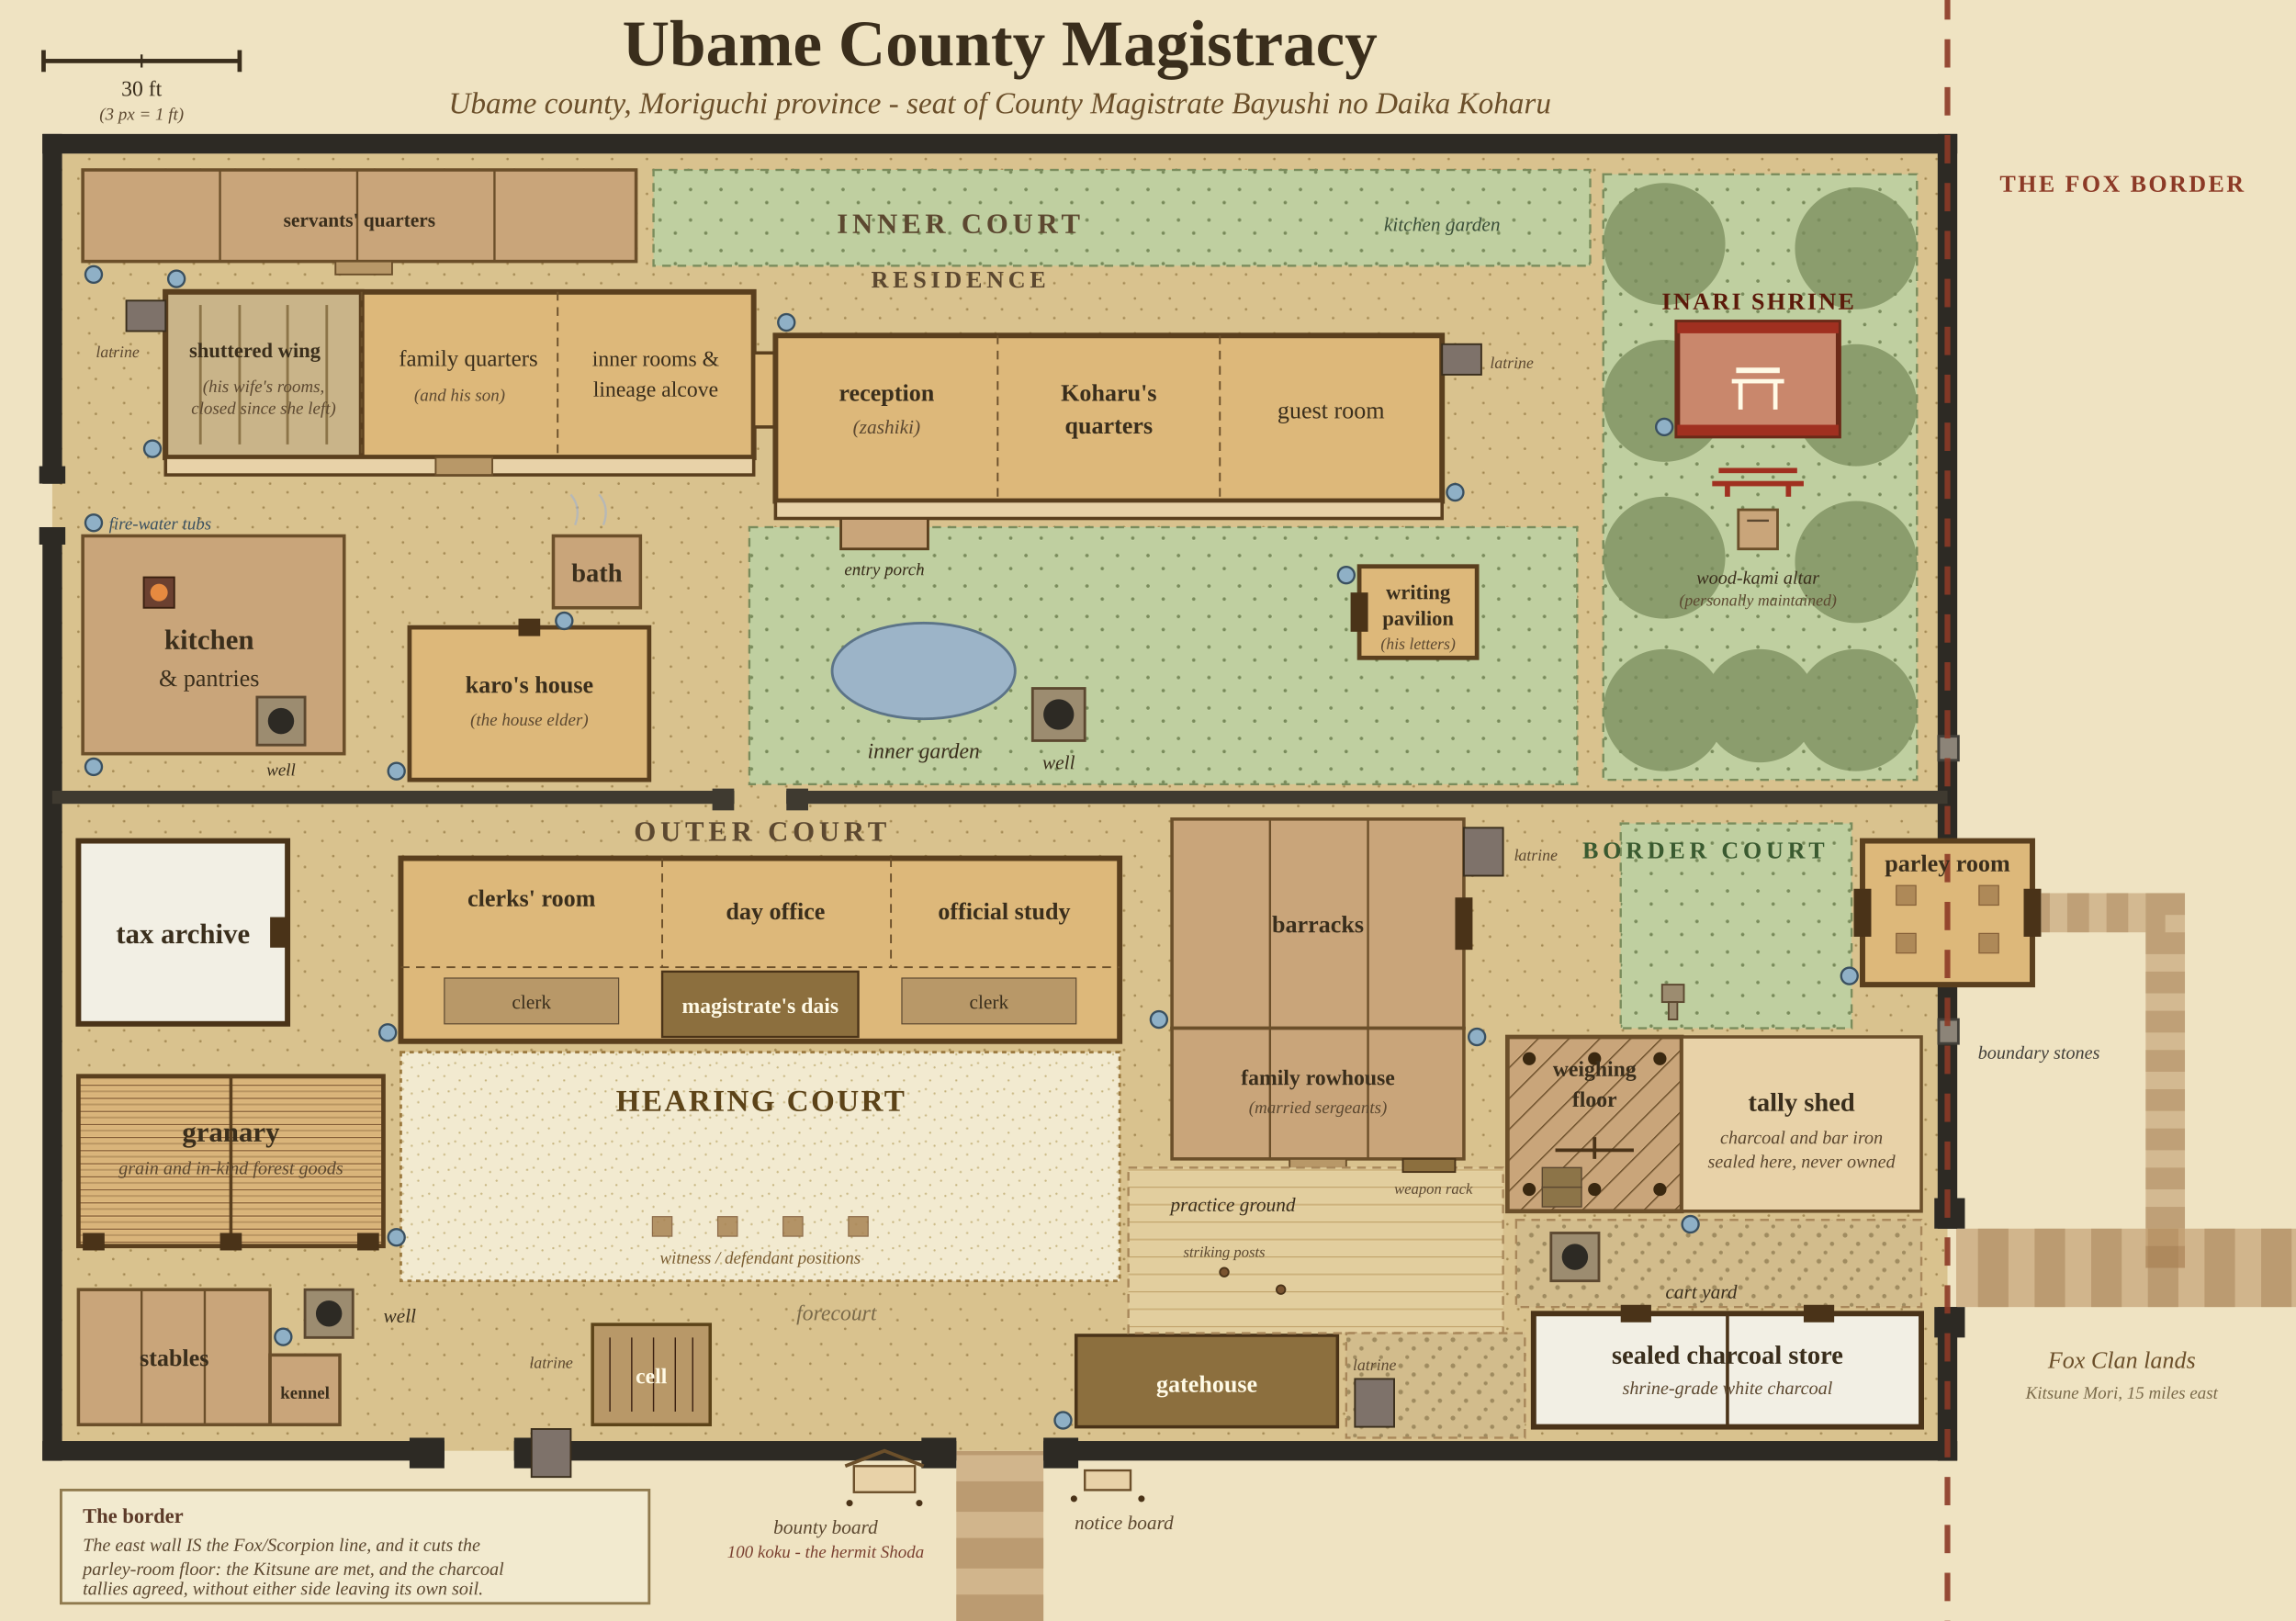
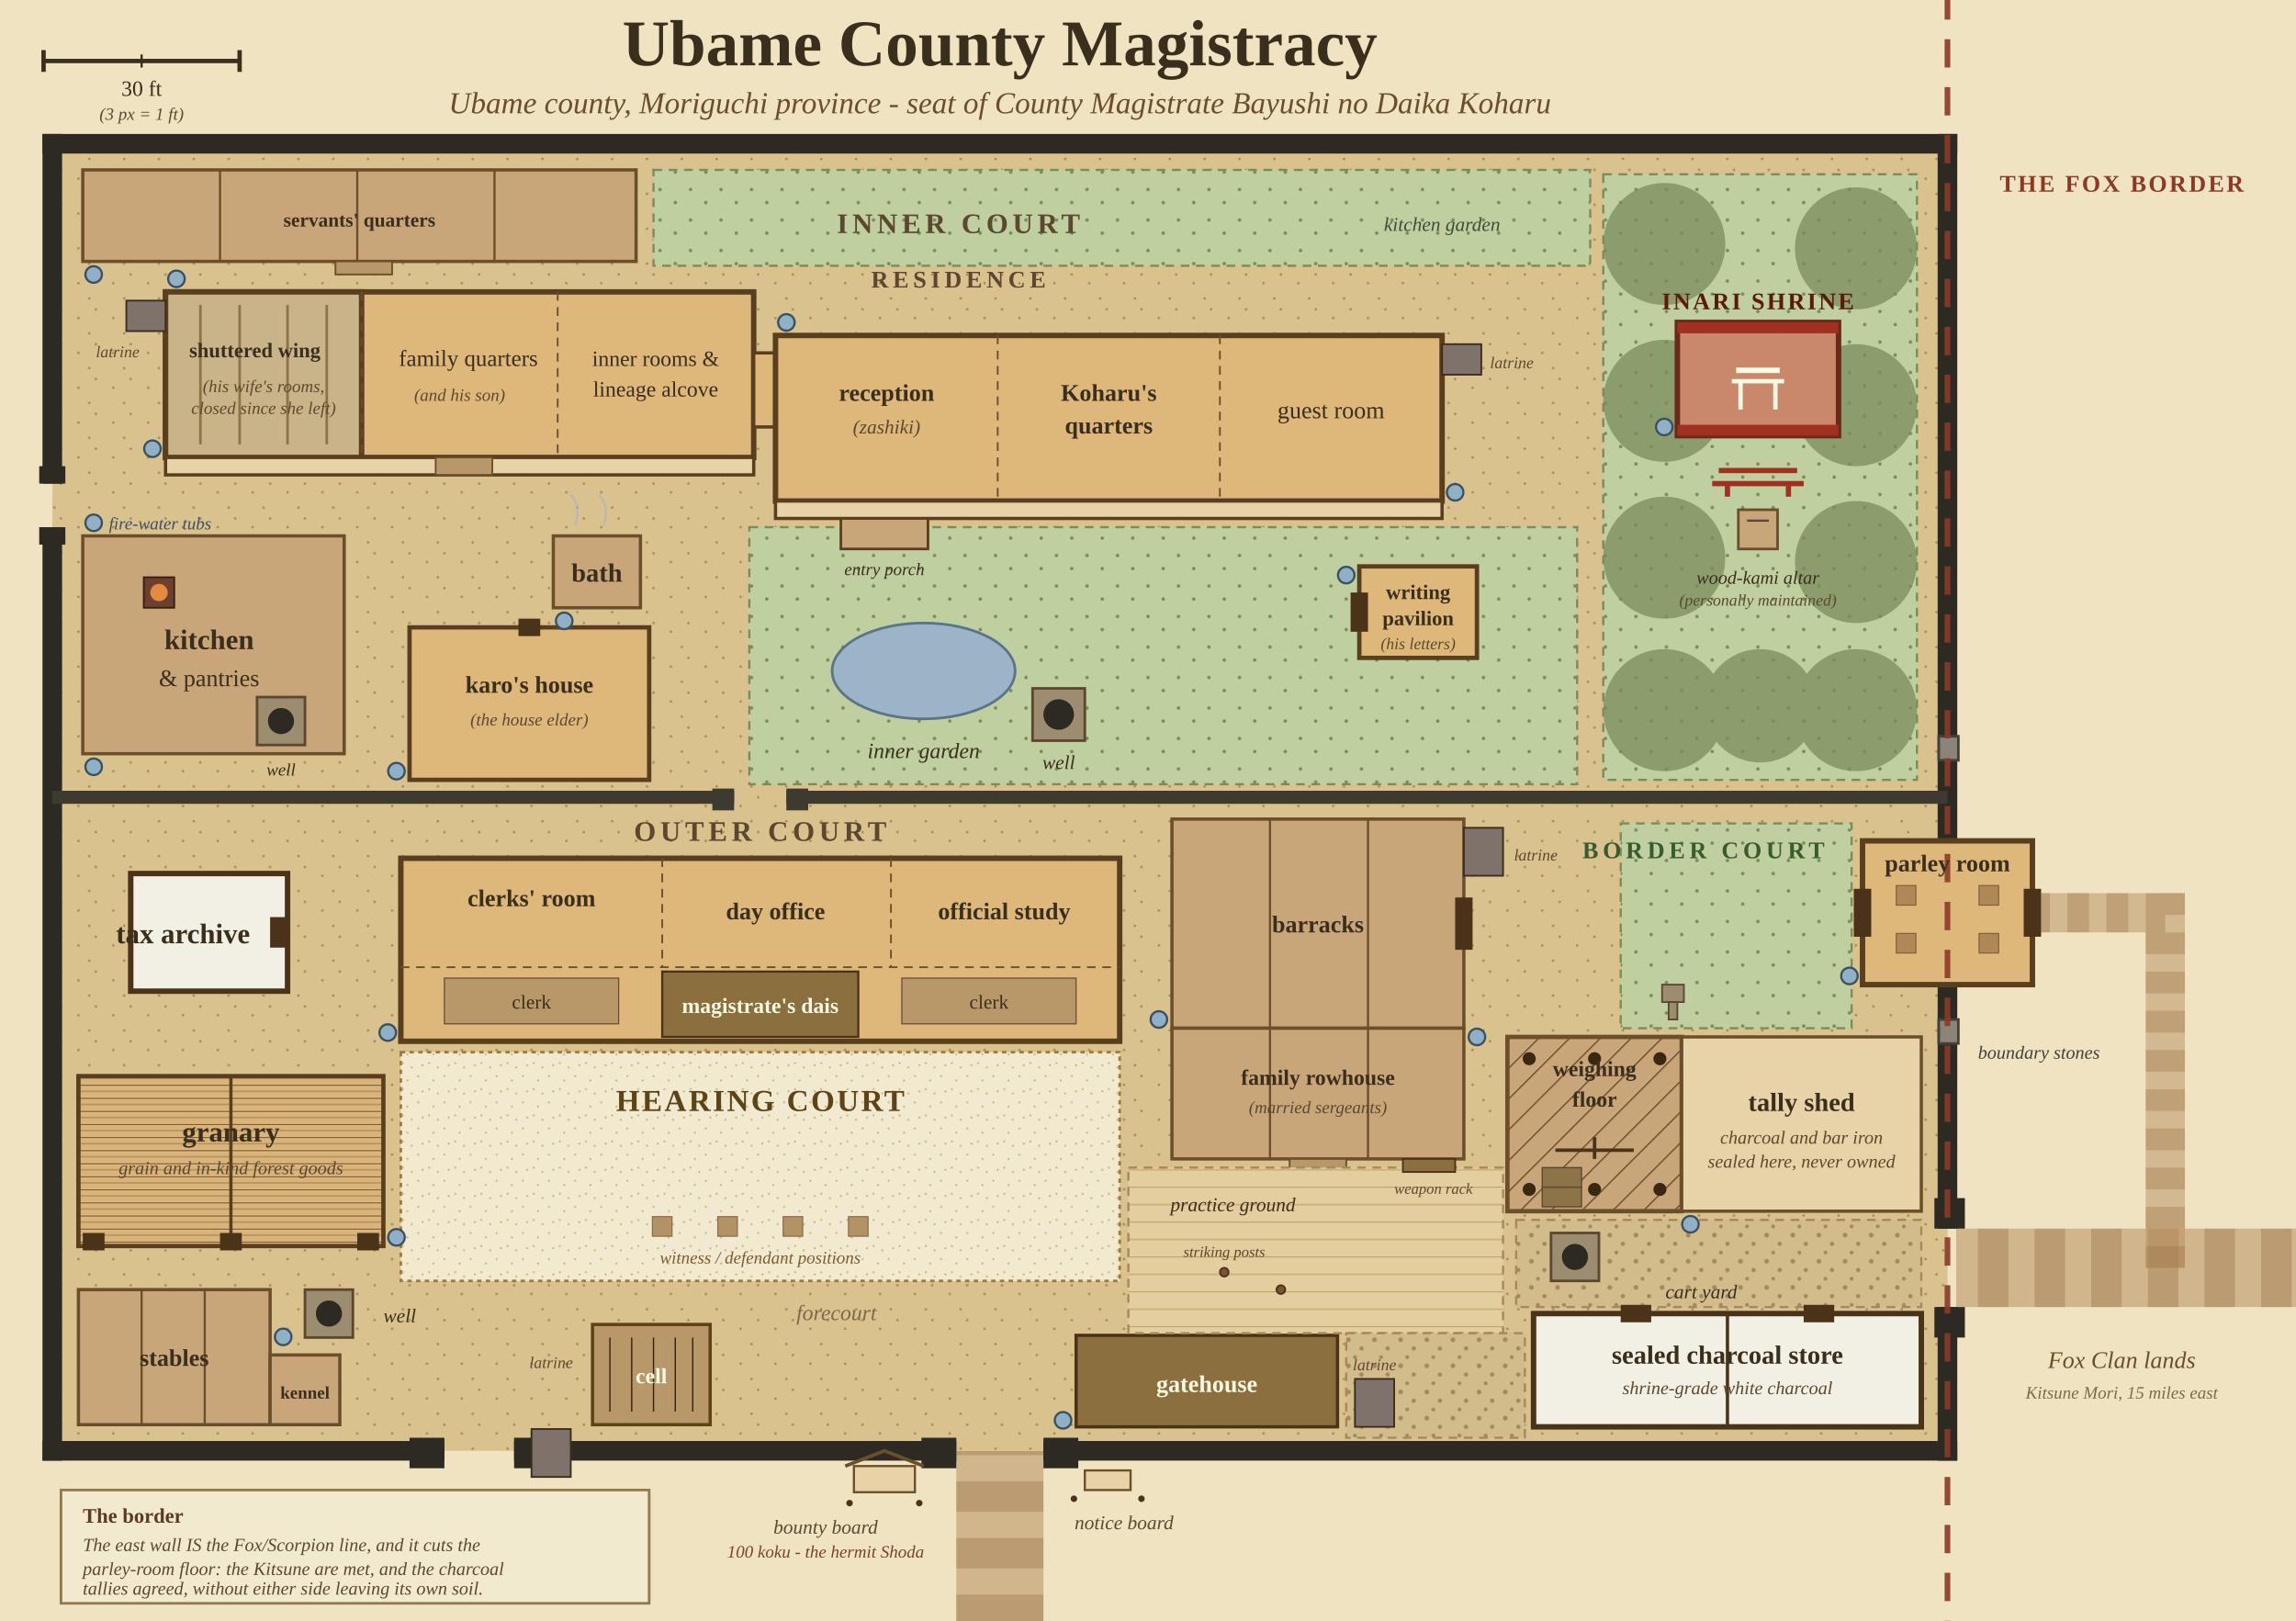
<svg xmlns="http://www.w3.org/2000/svg" viewBox="176 84 1054 744" font-family="Georgia, 'Times New Roman', serif">
  <defs>
    <pattern id="colonnade-hatch" patternUnits="userSpaceOnUse" width="10" height="10" patternTransform="rotate(45)">
      <rect width="10" height="10" fill="#C9A57A" />
      <line x1="0" y1="0" x2="0" y2="10" stroke="#6B4F2A" stroke-width="1.2" />
    </pattern>
    <pattern id="garden-stipple" patternUnits="userSpaceOnUse" width="14" height="14">
      <rect width="14" height="14" fill="#BFCFA0" />
      <circle cx="3" cy="3" r="0.8" fill="#7A8C5C" />
      <circle cx="10" cy="9" r="0.8" fill="#7A8C5C" />
    </pattern>
    <pattern id="court-earth" patternUnits="userSpaceOnUse" width="16" height="16">
      <rect width="16" height="16" fill="#D9C28E" />
      <circle cx="4" cy="6" r="0.6" fill="#A88E58" />
      <circle cx="12" cy="2" r="0.6" fill="#A88E58" />
      <circle cx="9" cy="13" r="0.6" fill="#A88E58" />
    </pattern>
    <pattern id="keiko-earth" patternUnits="userSpaceOnUse" width="16" height="16">
      <rect width="16" height="16" fill="#E2CE9E" />
      <line x1="0" y1="5" x2="16" y2="5" stroke="#C2A46C" stroke-width="0.5" />
      <line x1="0" y1="13" x2="16" y2="13" stroke="#C2A46C" stroke-width="0.5" />
    </pattern>
    <pattern id="oshirasu-sand" patternUnits="userSpaceOnUse" width="12" height="12">
      <rect width="12" height="12" fill="#F2EAD0" />
      <circle cx="3" cy="4" r="0.5" fill="#C9B884" />
      <circle cx="8" cy="2" r="0.5" fill="#C9B884" />
      <circle cx="10" cy="9" r="0.5" fill="#C9B884" />
      <circle cx="5" cy="10" r="0.5" fill="#C9B884" />
      <circle cx="1" cy="8" r="0.5" fill="#C9B884" />
    </pattern>
    <pattern id="granary-slats" patternUnits="userSpaceOnUse" width="14" height="6">
      <rect width="14" height="6" fill="#D9B47A" />
      <line x1="0" y1="0" x2="14" y2="0" stroke="#7A5430" stroke-width="0.8" />
      <line x1="0" y1="3" x2="14" y2="3" stroke="#A88454" stroke-width="0.5" />
    </pattern>
    <pattern id="cart-gravel" patternUnits="userSpaceOnUse" width="12" height="12">
      <rect width="12" height="12" fill="#D2BC8C" />
      <circle cx="3" cy="3" r="1.1" fill="#A08C60" />
      <circle cx="9" cy="7" r="1.0" fill="#A08C60" />
      <circle cx="6" cy="11" r="0.9" fill="#A08C60" />
    </pattern>
  </defs>
  <rect x="0" y="0" width="1300" height="900" fill="#EFE3C2" data-kind="-" />
  <g data-kind="road">
    <path d="M 635 830 L 635 750" stroke="#B89060" stroke-width="40" stroke-linecap="butt" opacity="0.55" />
    <path d="M 635 830 L 635 750" stroke="#9C7448" stroke-width="40" stroke-dasharray="14 12" fill="none" opacity="0.4" />
  </g>
  <g data-kind="road">
    <path d="M 1280 666 L 1074 666" stroke="#B89060" stroke-width="36" stroke-linecap="butt" opacity="0.55" />
    <path d="M 1280 666 L 1074 666" stroke="#9C7448" stroke-width="36" stroke-dasharray="14 12" fill="none" opacity="0.4" />
    <path d="M 1170 666 L 1170 503 L 1113 503" stroke="#B89060" stroke-width="18" fill="none" stroke-linecap="butt" opacity="0.5" />
    <path d="M 1170 666 L 1170 503 L 1113 503" stroke="#9C7448" stroke-width="18" stroke-dasharray="10 8" fill="none" opacity="0.35" />
  </g>
  <text x="635" y="114" text-anchor="middle" font-size="30" font-weight="bold" fill="#3A2E1C" data-kind="-">Ubame County Magistracy</text>
  <text x="635" y="136" text-anchor="middle" font-size="14" font-style="italic" fill="#6B4F2A" data-kind="-">Ubame county, Moriguchi province - seat of County Magistrate Bayushi no Daika Koharu</text>
  <g data-kind="-">
    <g stroke="#3A2E1C">
      <line x1="196" y1="112" x2="286" y2="112" stroke-width="2" />
      <line x1="196" y1="107" x2="196" y2="117" stroke-width="2" />
      <line x1="286" y1="107" x2="286" y2="117" stroke-width="2" />
      <line x1="241" y1="109" x2="241" y2="115" stroke-width="1" />
    </g>
    <text x="241" y="128" text-anchor="middle" font-size="10" fill="#3A2E1C">30 ft</text>
    <text x="241" y="139" text-anchor="middle" font-size="8" font-style="italic" fill="#5C4830">(3 px = 1 ft)</text>
  </g>
  <rect x="200" y="150" width="870" height="301" fill="url(#court-earth)" id="precinct" data-kind="inner court" />
  <rect x="200" y="450" width="870" height="300" fill="url(#court-earth)" id="precinct" data-kind="outer court" />
  <g stroke="#2D2A24" stroke-width="9" fill="none" stroke-linecap="square" data-kind="compound wall">
    <line x1="200" y1="150" x2="1070" y2="150" />
    <line x1="200" y1="150" x2="200" y2="301.5" />
    <line x1="200" y1="330.5" x2="200" y2="750" />
    <line x1="1070" y1="150" x2="1070" y2="465.5" />
    <line x1="1070" y1="540.5" x2="1070" y2="643.5" />
    <line x1="1070" y1="688.5" x2="1070" y2="750" />
    <line x1="200" y1="750" x2="375.5" y2="750" />
    <line x1="416.5" y1="750" x2="610.5" y2="750" />
    <line x1="659.5" y1="750" x2="1070" y2="750" />
  </g>
  <g fill="#2D2A24" data-kind="side gate">
    <rect x="599" y="744" width="16" height="14" data-kind="main gate" />
    <rect x="655" y="744" width="16" height="14" data-kind="main gate" />
    <rect x="364" y="744" width="16" height="14" />
    <rect x="412" y="744" width="16" height="14" />
    <rect x="194" y="298" width="12" height="8" />
    <rect x="194" y="326" width="12" height="8" />
    <rect x="1064" y="634" width="14" height="14" />
    <rect x="1064" y="684" width="14" height="14" />
  </g>
  <g stroke="#3F3A30" stroke-width="6" fill="none" data-kind="court divider">
    <line x1="200" y1="450" x2="513" y2="450" />
    <line x1="537" y1="450" x2="1070" y2="450" />
  </g>
  <g fill="#3F3A30" data-kind="court divider">
    <rect x="503" y="446" width="10" height="10" />
    <rect x="537" y="446" width="10" height="10" />
  </g>
  <g data-kind="tax archive">
-     <rect x="212" y="470" width="96" height="84" fill="#F2EFE4" stroke="#4A3318" stroke-width="2.5" />
+     <rect x="236" y="485" width="72" height="54" fill="#F2EFE4" stroke="#4A3318" stroke-width="2.5" />
    <rect x="300" y="505" width="8" height="14" fill="#4A3318" />
    <text x="260" y="517" text-anchor="middle" font-size="13" font-weight="bold" fill="#3A2E1C">tax archive</text>
  </g>
  <g data-kind="granary">
    <rect x="212" y="578" width="140" height="78" fill="url(#granary-slats)" stroke="#5A3F1E" stroke-width="2" />
    <line x1="282" y1="578" x2="282" y2="656" stroke="#5A3F1E" stroke-width="1.5" />
    <rect x="214" y="650" width="10" height="8" fill="#4A3318" />
    <rect x="277" y="650" width="10" height="8" fill="#4A3318" />
    <rect x="340" y="650" width="10" height="8" fill="#4A3318" />
    <text x="282" y="608" text-anchor="middle" font-size="13" font-weight="bold" fill="#3A2E1C">granary</text>
    <text x="282" y="623" text-anchor="middle" font-size="8.5" font-style="italic" fill="#5C4830">grain and in-kind forest goods</text>
  </g>
  <g data-kind="stables">
    <rect x="212" y="676" width="88" height="62" fill="#C9A57A" stroke="#6B4F2A" stroke-width="1.5" />
    <line x1="241" y1="676" x2="241" y2="738" stroke="#6B4F2A" stroke-width="1" />
    <line x1="270" y1="676" x2="270" y2="738" stroke="#6B4F2A" stroke-width="1" />
    <text x="256" y="711" text-anchor="middle" font-size="11" font-weight="bold" fill="#3A2E1C">stables</text>
  </g>
  <g data-kind="kennel">
    <rect x="300" y="706" width="32" height="32" fill="#C9A57A" stroke="#6B4F2A" stroke-width="1.5" />
    <text x="316" y="726" text-anchor="middle" font-size="8" font-weight="bold" fill="#3A2E1C">kennel</text>
  </g>
  <g data-kind="latrine">
    <rect x="420" y="740" width="18" height="22" fill="#7E726A" stroke="#3A2E1C" stroke-width="0.8" />
    <text x="429" y="712" text-anchor="middle" font-size="7.5" font-style="italic" fill="#5C4830">latrine</text>
  </g>
  <g data-kind="well">
    <rect x="316" y="676" width="22" height="22" fill="#9C8C70" stroke="#5C4830" stroke-width="1.2" />
    <circle cx="327" cy="687" r="6" fill="#2D2A24" />
    <text x="352" y="691" text-anchor="start" font-size="9" font-style="italic" fill="#3A2E1C">well</text>
  </g>
  <g data-kind="office hall">
    <rect x="360" y="478" width="330" height="84" fill="#DDB87A" stroke="#5A3F1E" stroke-width="2.5" />
    <line x1="360" y1="528" x2="690" y2="528" stroke="#6B4F2A" stroke-width="0.8" stroke-dasharray="4 3" />
    <line x1="480" y1="478" x2="480" y2="528" stroke="#6B4F2A" stroke-width="0.8" stroke-dasharray="4 3" />
    <line x1="585" y1="478" x2="585" y2="528" stroke="#6B4F2A" stroke-width="0.8" stroke-dasharray="4 3" />
    <text x="420" y="500" text-anchor="middle" font-size="11" font-weight="bold" fill="#3A2E1C" data-kind="clerks' room">clerks' room</text>
    <text x="532" y="506" text-anchor="middle" font-size="11" font-weight="bold" fill="#3A2E1C">day office</text>
    <text x="637" y="506" text-anchor="middle" font-size="11" font-weight="bold" fill="#3A2E1C">official study</text>
    <rect x="480" y="530" width="90" height="30" fill="#8C6F3E" stroke="#4A3318" stroke-width="1" data-kind="magistrate's dais" />
    <text x="525" y="549" text-anchor="middle" font-size="10" fill="#FFFAE6" font-weight="bold" data-kind="magistrate's dais">magistrate's dais</text>
    <rect x="380" y="533" width="80" height="21" fill="#B89868" stroke="#5C4830" stroke-width="0.5" />
    <text x="420" y="547" text-anchor="middle" font-size="9" fill="#3A2E1C">clerk</text>
    <rect x="590" y="533" width="80" height="21" fill="#B89868" stroke="#5C4830" stroke-width="0.5" />
    <text x="630" y="547" text-anchor="middle" font-size="9" fill="#3A2E1C">clerk</text>
  </g>
  <g data-kind="hearing court">
    <rect x="360" y="567" width="330" height="105" fill="url(#oshirasu-sand)" stroke="#9C7A40" stroke-width="1.2" stroke-dasharray="2 2" />
    <text x="525" y="594" text-anchor="middle" font-size="14" font-weight="bold" fill="#5C4318" letter-spacing="1">HEARING COURT</text>
    <g fill="#A88454" stroke="#7A5430" stroke-width="0.5" opacity="0.85">
      <rect x="475.5" y="642.5" width="9" height="9" />
      <rect x="505.5" y="642.5" width="9" height="9" />
      <rect x="535.5" y="642.5" width="9" height="9" />
      <rect x="565.5" y="642.5" width="9" height="9" />
    </g>
    <text x="525" y="664" text-anchor="middle" font-size="8" font-style="italic" fill="#7A5C30">witness / defendant positions</text>
  </g>
  <g data-kind="cell">
    <rect x="448" y="692" width="54" height="46" fill="#B89868" stroke="#5C4318" stroke-width="1.5" />
    <line x1="456" y1="698" x2="456" y2="732" stroke="#3A2010" stroke-width="0.6" />
    <line x1="466" y1="698" x2="466" y2="732" stroke="#3A2010" stroke-width="0.6" />
    <line x1="494" y1="698" x2="494" y2="732" stroke="#3A2010" stroke-width="0.6" />
    <line x1="486" y1="698" x2="486" y2="732" stroke="#3A2010" stroke-width="0.6" />
    <line x1="476" y1="698" x2="476" y2="732" stroke="#3A2010" stroke-width="0.6" />
    <text x="475" y="719" text-anchor="middle" font-size="10" font-weight="bold" fill="#FFFAE6">cell</text>
  </g>
  <g data-kind="gatehouse">
    <rect x="670" y="697" width="120" height="42" fill="#8C6F3E" stroke="#4A3318" stroke-width="1.5" />
    <text x="730" y="723" text-anchor="middle" font-size="11" font-weight="bold" fill="#FFFAE6">gatehouse</text>
  </g>
  <g data-kind="barracks">
    <rect x="714" y="460" width="134" height="96" fill="#C9A57A" stroke="#6B4F2A" stroke-width="1.5" />
    <line x1="759" y1="460" x2="759" y2="556" stroke="#6B4F2A" stroke-width="1" />
    <line x1="804" y1="460" x2="804" y2="556" stroke="#6B4F2A" stroke-width="1" />
    <rect x="844" y="496" width="8" height="24" fill="#4A3318" />
    <text x="781" y="512" text-anchor="middle" font-size="11" font-weight="bold" fill="#3A2E1C">barracks</text>
  </g>
  <g data-kind="retainers' quarters">
    <rect x="714" y="556" width="134" height="60" fill="#C9A57A" stroke="#6B4F2A" stroke-width="1.5" />
    <line x1="759" y1="556" x2="759" y2="616" stroke="#6B4F2A" stroke-width="1" />
    <line x1="804" y1="556" x2="804" y2="616" stroke="#6B4F2A" stroke-width="1" />
    <rect x="768" y="616" width="26" height="6" fill="#B89868" stroke="#6B4F2A" stroke-width="0.8" />
    <text x="781" y="582" text-anchor="middle" font-size="10" font-weight="bold" fill="#3A2E1C">family rowhouse</text>
    <text x="781" y="595" text-anchor="middle" font-size="8" font-style="italic" fill="#5C4830">(married sergeants)</text>
  </g>
  <g data-kind="latrine">
    <rect x="848" y="464" width="18" height="22" fill="#7E726A" stroke="#3A2E1C" stroke-width="0.8" />
    <text x="871" y="479" text-anchor="start" font-size="7.5" font-style="italic" fill="#5C4830">latrine</text>
  </g>
  <g data-kind="practice ground">
    <rect x="694" y="620" width="172" height="76" fill="url(#keiko-earth)" stroke="#A8875A" stroke-width="1" stroke-dasharray="4 3" />
    <text x="742" y="640" text-anchor="middle" font-size="9" font-style="italic" fill="#3A2E1C">practice ground</text>
    <circle cx="738" cy="668" r="2" fill="#7A5430" stroke="#4A3318" stroke-width="0.8" />
    <circle cx="764" cy="676" r="2" fill="#7A5430" stroke="#4A3318" stroke-width="0.8" />
    <text x="738" y="661" text-anchor="middle" font-size="7" font-style="italic" fill="#5C4830">striking posts</text>
    <rect x="820" y="616" width="24" height="6" fill="#8C6F3E" stroke="#4A3318" stroke-width="0.8" />
    <text x="852" y="632" text-anchor="end" font-size="7" font-style="italic" fill="#5C4830">weapon rack</text>
  </g>
  <g data-kind="border court">
    <rect x="920" y="462" width="106" height="94" fill="url(#garden-stipple)" stroke="#7A8C5C" stroke-width="1" stroke-dasharray="4 3" />
    <g transform="translate(944, 540)">
      <rect x="-5" y="-4" width="10" height="8" fill="#9C8C70" stroke="#5C4830" stroke-width="0.8" />
      <rect x="-2" y="4" width="4" height="8" fill="#9C8C70" stroke="#5C4830" stroke-width="0.8" />
    </g>
  </g>
  <g data-kind="weighing floor">
    <rect x="868" y="560" width="80" height="80" fill="url(#colonnade-hatch)" stroke="#6B4F2A" stroke-width="2" />
    <circle cx="878" cy="570" r="3" fill="#3A2810" />
    <circle cx="938" cy="570" r="3" fill="#3A2810" />
    <circle cx="878" cy="630" r="3" fill="#3A2810" />
    <circle cx="938" cy="630" r="3" fill="#3A2810" />
    <circle cx="908" cy="570" r="3" fill="#3A2810" />
    <circle cx="908" cy="630" r="3" fill="#3A2810" />
    <line x1="890" y1="612" x2="926" y2="612" stroke="#4A3318" stroke-width="1.6" />
    <line x1="908" y1="606" x2="908" y2="616" stroke="#4A3318" stroke-width="1.6" />
    <rect x="884" y="620" width="18" height="9" fill="#8C7448" stroke="#5C4830" stroke-width="0.6" />
    <rect x="884" y="629" width="18" height="9" fill="#8C7448" stroke="#5C4830" stroke-width="0.6" />
    <text x="908" y="578" text-anchor="middle" font-size="10" font-weight="bold" fill="#3A2E1C">weighing</text>
    <text x="908" y="592" text-anchor="middle" font-size="10" font-weight="bold" fill="#3A2E1C">floor</text>
  </g>
  <g data-kind="tally office">
    <rect x="948" y="560" width="110" height="80" fill="#E8D2A8" stroke="#6B4F2A" stroke-width="1.5" />
    <text x="1003" y="594" text-anchor="middle" font-size="12" font-weight="bold" fill="#3A2E1C">tally shed</text>
    <text x="1003" y="609" text-anchor="middle" font-size="8.5" font-style="italic" fill="#5C4830">charcoal and bar iron</text>
    <text x="1003" y="620" text-anchor="middle" font-size="8.5" font-style="italic" fill="#5C4830">sealed here, never owned</text>
  </g>
  <g data-kind="cart yard">
    <rect x="872" y="644" width="186" height="40" fill="url(#cart-gravel)" stroke="#A8875A" stroke-width="1" stroke-dasharray="4 3" />
    <rect x="794" y="696" width="82" height="48" fill="url(#cart-gravel)" stroke="#A8875A" stroke-width="1" stroke-dasharray="4 3" />
    <text x="957" y="680" text-anchor="middle" font-size="9" font-style="italic" fill="#3A2E1C">cart yard</text>
  </g>
  <g data-kind="latrine">
    <rect x="798" y="717" width="18" height="22" fill="#7E726A" stroke="#3A2E1C" stroke-width="0.8" />
    <text x="807" y="713" text-anchor="middle" font-size="7.5" font-style="italic" fill="#5C4830">latrine</text>
  </g>
  <g data-kind="well">
    <rect x="888" y="650" width="22" height="22" fill="#9C8C70" stroke="#5C4830" stroke-width="1.2" />
    <circle cx="899" cy="661" r="6" fill="#2D2A24" />
  </g>
  <g data-kind="charcoal store">
    <rect x="880" y="687" width="178" height="52" fill="#F2EFE4" stroke="#4A3318" stroke-width="2.5" />
    <line x1="969" y1="687" x2="969" y2="739" stroke="#4A3318" stroke-width="1.5" />
    <rect x="920" y="683" width="14" height="8" fill="#4A3318" />
    <rect x="1004" y="683" width="14" height="8" fill="#4A3318" />
    <text x="969" y="710" text-anchor="middle" font-size="12" font-weight="bold" fill="#3A2E1C">sealed charcoal store</text>
    <text x="969" y="724" text-anchor="middle" font-size="8.5" font-style="italic" fill="#5C4830">shrine-grade white charcoal</text>
  </g>
  <g data-kind="servants' quarters">
    <rect x="214" y="162" width="254" height="42" fill="#C9A57A" stroke="#6B4F2A" stroke-width="1.5" />
    <line x1="277" y1="162" x2="277" y2="204" stroke="#6B4F2A" stroke-width="1" />
    <line x1="340" y1="162" x2="340" y2="204" stroke="#6B4F2A" stroke-width="1" />
    <line x1="403" y1="162" x2="403" y2="204" stroke="#6B4F2A" stroke-width="1" />
    <rect x="330" y="204" width="26" height="6" fill="#B89868" stroke="#6B4F2A" stroke-width="0.8" />
    <text x="341" y="188" text-anchor="middle" font-size="9" font-weight="bold" fill="#3A2E1C">servants' quarters</text>
  </g>
  <g data-kind="vegetable garden">
    <rect x="476" y="162" width="430" height="44" fill="url(#garden-stipple)" stroke="#7A8C5C" stroke-width="1" stroke-dasharray="4 3" />
    <text x="838" y="190" text-anchor="middle" font-size="9" font-style="italic" fill="#3A4E38">kitchen garden</text>
  </g>
  <rect x="912" y="164" width="144" height="278" fill="url(#garden-stipple)" stroke="#7A8C5C" stroke-width="1" stroke-dasharray="4 3" data-kind="shrine grove" />
  <g fill="#7A8C5C" opacity="0.75" data-kind="shrine grove">
    <circle cx="940" cy="196" r="28" />
    <circle cx="1028" cy="198" r="28" />
    <circle cx="940" cy="268" r="28" />
    <circle cx="1028" cy="270" r="28" />
    <circle cx="940" cy="340" r="28" />
    <circle cx="1028" cy="342" r="28" />
    <circle cx="940" cy="410" r="28" />
    <circle cx="1028" cy="410" r="28" />
    <circle cx="984" cy="408" r="26" />
  </g>
  <g data-kind="compound shrine">
    <rect x="946" y="232" width="74" height="52" fill="#C9876C" stroke="#6B2A18" stroke-width="2.5" />
    <rect x="946" y="232" width="74" height="5" fill="#A03020" />
    <rect x="946" y="279" width="74" height="5" fill="#A03020" />
    <g transform="translate(983, 254)">
      <line x1="-10" y1="0" x2="10" y2="0" stroke="#FFFAE6" stroke-width="2.5" />
      <line x1="-12" y1="5" x2="12" y2="5" stroke="#FFFAE6" stroke-width="2" />
      <line x1="-8" y1="5" x2="-8" y2="18" stroke="#FFFAE6" stroke-width="2" />
      <line x1="8" y1="5" x2="8" y2="18" stroke="#FFFAE6" stroke-width="2" />
    </g>
  </g>
  <text x="983" y="226" text-anchor="middle" font-size="11" font-weight="bold" fill="#5C1A0A" letter-spacing="1" data-kind="compound shrine">INARI SHRINE</text>
  <g stroke="#A03020" stroke-width="2.4" fill="none" data-kind="compound shrine">
    <line x1="965" y1="300" x2="1001" y2="300" />
    <line x1="962" y1="306" x2="1004" y2="306" />
    <line x1="969" y1="306" x2="969" y2="312" />
    <line x1="997" y1="306" x2="997" y2="312" />
  </g>
  <g data-kind="wood-kami altar">
    <rect x="974" y="318" width="18" height="18" fill="#C9A57A" stroke="#6B4F2A" stroke-width="1.2" />
    <line x1="978" y1="323" x2="988" y2="323" stroke="#5C4830" stroke-width="1" />
    <text x="983" y="352" text-anchor="middle" font-size="8.5" font-style="italic" fill="#3A2E1C">wood-kami altar</text>
    <text x="983" y="362" text-anchor="middle" font-size="7.5" font-style="italic" fill="#5C4830">(personally maintained)</text>
  </g>
  <g data-kind="residence">
    <rect x="252" y="218" width="270" height="76" fill="#DDB87A" stroke="#5A3F1E" stroke-width="2.5" />
    <rect x="252" y="218" width="90" height="76" fill="#C9B489" stroke="#5A3F1E" stroke-width="2.5" />
    <rect x="252" y="294" width="270" height="8" fill="#E8D2A8" stroke="#5A3F1E" stroke-width="1.5" />
    <line x1="342" y1="218" x2="342" y2="294" stroke="#6B4F2A" stroke-width="0.8" stroke-dasharray="4 3" />
    <line x1="432" y1="218" x2="432" y2="294" stroke="#6B4F2A" stroke-width="0.8" stroke-dasharray="4 3" />
    <g stroke="#8C7448" stroke-width="1.2">
      <line x1="268" y1="224" x2="268" y2="288" />
      <line x1="286" y1="224" x2="286" y2="288" />
      <line x1="308" y1="224" x2="308" y2="288" />
      <line x1="326" y1="224" x2="326" y2="288" />
    </g>
    <rect x="376" y="294" width="26" height="8" fill="#B89868" stroke="#6B4F2A" stroke-width="0.8" />
    <text x="293" y="248" text-anchor="middle" font-size="9.5" font-weight="bold" fill="#3A2E1C">shuttered wing</text>
    <text x="297" y="264" text-anchor="middle" font-size="8" font-style="italic" fill="#5C4830">(his wife's rooms,</text>
    <text x="297" y="274" text-anchor="middle" font-size="8" font-style="italic" fill="#5C4830">closed since she left)</text>
    <text x="391" y="252" text-anchor="middle" font-size="10.5" fill="#3A2E1C">family quarters</text>
    <text x="387" y="268" text-anchor="middle" font-size="8" font-style="italic" fill="#5C4830">(and his son)</text>
    <text x="477" y="252" text-anchor="middle" font-size="10" fill="#3A2E1C" data-kind="ancestral alcove">inner rooms &amp;</text>
    <text x="477" y="266" text-anchor="middle" font-size="10" fill="#3A2E1C" data-kind="ancestral alcove">lineage alcove</text>
    <rect x="522" y="246" width="10" height="34" fill="#DDB87A" stroke="#5A3F1E" stroke-width="1.5" />
    <rect x="532" y="238" width="306" height="76" fill="#DDB87A" stroke="#5A3F1E" stroke-width="2.5" />
    <rect x="532" y="314" width="306" height="8" fill="#E8D2A8" stroke="#5A3F1E" stroke-width="1.5" />
    <line x1="634" y1="238" x2="634" y2="314" stroke="#6B4F2A" stroke-width="0.8" stroke-dasharray="4 3" />
    <line x1="736" y1="238" x2="736" y2="314" stroke="#6B4F2A" stroke-width="0.8" stroke-dasharray="4 3" />
    <text x="583" y="268" text-anchor="middle" font-size="11" font-weight="bold" fill="#3A2E1C">reception</text>
    <text x="583" y="283" text-anchor="middle" font-size="9" font-style="italic" fill="#5C4830">(zashiki)</text>
    <text x="685" y="268" text-anchor="middle" font-size="11" font-weight="bold" fill="#3A2E1C">Koharu's</text>
    <text x="685" y="283" text-anchor="middle" font-size="11" font-weight="bold" fill="#3A2E1C">quarters</text>
    <text x="787" y="276" text-anchor="middle" font-size="11" fill="#3A2E1C" data-kind="guest quarters">guest room</text>
  </g>
  <g data-kind="latrine">
    <rect x="838" y="242" width="18" height="14" fill="#7E726A" stroke="#3A2E1C" stroke-width="0.8" />
    <text x="860" y="253" font-size="7.5" font-style="italic" fill="#5C4830">latrine</text>
    <rect x="234" y="222" width="18" height="14" fill="#7E726A" stroke="#3A2E1C" stroke-width="0.8" />
    <text x="230" y="248" text-anchor="middle" font-size="7.5" font-style="italic" fill="#5C4830">latrine</text>
  </g>
  <g data-kind="kitchen">
    <rect x="214" y="330" width="120" height="100" fill="#C9A57A" stroke="#6B4F2A" stroke-width="1.5" />
    <rect x="242" y="349" width="14" height="14" fill="#6B4030" stroke="#3A2010" stroke-width="0.8" />
    <circle cx="249" cy="356" r="4" fill="#E68A40" />
    <text x="272" y="382" text-anchor="middle" font-size="13" font-weight="bold" fill="#3A2E1C">kitchen</text>
    <text x="272" y="399" text-anchor="middle" font-size="11" fill="#3A2E1C">&amp; pantries</text>
    <rect x="294" y="404" width="22" height="22" fill="#9C8C70" stroke="#5C4830" stroke-width="1.2" data-kind="well" />
    <circle cx="305" cy="415" r="6" fill="#2D2A24" data-kind="well" />
    <text x="305" y="440" text-anchor="middle" font-size="8" font-style="italic" fill="#3A2E1C" data-kind="well">well</text>
  </g>
  <g data-kind="bath">
    <rect x="430" y="330" width="40" height="33" fill="#C9A57A" stroke="#6B4F2A" stroke-width="1.5" />
    <path d="M 440 325 q 3 -8 -2 -14 M 453 325 q 3 -8 -2 -14" stroke="#A8B4C8" stroke-width="1" fill="none" opacity="0.7" />
    <text x="450" y="351" text-anchor="middle" font-size="12" font-weight="bold" fill="#3A2E1C">bath</text>
  </g>
  <g data-kind="karo's house">
    <rect x="364" y="372" width="110" height="70" fill="#DDB87A" stroke="#5A3F1E" stroke-width="2" />
    <rect x="414" y="368" width="10" height="8" fill="#4A3318" />
    <text x="419" y="402" text-anchor="middle" font-size="11" font-weight="bold" fill="#3A2E1C">karo's house</text>
    <text x="419" y="417" text-anchor="middle" font-size="8" font-style="italic" fill="#5C4830">(the house elder)</text>
  </g>
  <g data-kind="garden">
    <rect x="520" y="326" width="380" height="118" fill="url(#garden-stipple)" stroke="#7A8C5C" stroke-width="1" stroke-dasharray="4 3" />
    <ellipse cx="600" cy="392" rx="42" ry="22" fill="#9CB4C8" stroke="#5C7488" stroke-width="1.2" />
    <text x="600" y="432" text-anchor="middle" font-size="10" font-style="italic" fill="#3A2E1C">inner garden</text>
  </g>
  <g data-kind="residence">
    <rect x="562" y="322" width="40" height="14" fill="#C9A57A" stroke="#5A3F1E" stroke-width="1.2" />
    <text x="582" y="348" text-anchor="middle" font-size="8" font-style="italic" fill="#3A2E1C">entry porch</text>
  </g>
  <g data-kind="well">
    <rect x="650" y="400" width="24" height="24" fill="#9C8C70" stroke="#5C4830" stroke-width="1.2" />
    <circle cx="662" cy="412" r="7" fill="#2D2A24" />
    <text x="662" y="437" text-anchor="middle" font-size="9" font-style="italic" fill="#3A2E1C">well</text>
  </g>
  <g data-kind="writing pavilion">
    <rect x="800" y="344" width="54" height="42" fill="#DDB87A" stroke="#5A3F1E" stroke-width="2" />
    <rect x="796" y="356" width="8" height="18" fill="#4A3318" />
    <text x="827" y="359" text-anchor="middle" font-size="9.5" font-weight="bold" fill="#3A2E1C">writing</text>
    <text x="827" y="371" text-anchor="middle" font-size="9.5" font-weight="bold" fill="#3A2E1C">pavilion</text>
    <text x="827" y="382" text-anchor="middle" font-size="7.5" font-style="italic" fill="#5C4830">(his letters)</text>
  </g>
  <g data-kind="parley room">
    <rect x="1031" y="470" width="78" height="66" fill="#DDB87A" stroke="#5A3F1E" stroke-width="2.5" />
    <rect x="1027" y="492" width="8" height="22" fill="#4A3318" />
    <rect x="1105" y="492" width="8" height="22" fill="#4A3318" />
    <g fill="#A88454" stroke="#7A5430" stroke-width="0.5" opacity="0.9">
      <rect x="1046.5" y="490.5" width="9" height="9" />
      <rect x="1046.5" y="512.5" width="9" height="9" />
      <rect x="1084.5" y="490.5" width="9" height="9" />
      <rect x="1084.5" y="512.5" width="9" height="9" />
    </g>
  </g>
  <g fill="#8C8478" stroke="#43403A" stroke-width="1.2" data-kind="boundary stones">
    <rect x="1066" y="422" width="9" height="11" />
    <rect x="1066" y="552" width="9" height="11" />
  </g>
  <g data-kind="notice board">
    <rect x="674" y="759" width="21" height="9" fill="#E8D2A8" stroke="#6B4F2A" stroke-width="1" />
    <circle cx="669" cy="772" r="1.5" fill="#4A3318" />
    <circle cx="700" cy="772" r="1.5" fill="#4A3318" />
    <text x="692" y="786" text-anchor="middle" font-size="9" font-style="italic" fill="#5C4830">notice board</text>
  </g>
  <g data-kind="notice board">
    <rect x="568" y="757" width="28" height="12" fill="#E8D2A8" stroke="#6B4F2A" stroke-width="1" />
    <path d="M 564 757 L 582 750 L 600 757" fill="none" stroke="#6B4F2A" stroke-width="1.6" />
    <circle cx="566" cy="774" r="1.5" fill="#4A3318" />
    <circle cx="598" cy="774" r="1.5" fill="#4A3318" />
    <text x="555" y="788" text-anchor="middle" font-size="9" font-style="italic" fill="#5C4830">bounty board</text>
    <text x="555" y="799" text-anchor="middle" font-size="8" font-style="italic" fill="#7A4030">100 koku - the hermit Shoda</text>
  </g>
  <g data-kind="fox border">
    <rect x="204" y="768" width="270" height="52" fill="#F2EAD0" stroke="#8C7448" stroke-width="1.2" opacity="0.95" />
    <text x="214" y="783" font-size="9.5" font-weight="bold" fill="#5C3A28">The border</text>
    <text x="214" y="796" font-size="8.5" font-style="italic" fill="#5C4830">The east wall IS the Fox/Scorpion line, and it cuts the</text>
    <text x="214" y="807" font-size="8.5" font-style="italic" fill="#5C4830">parley-room floor: the Kitsune are met, and the charcoal</text>
    <text x="214" y="816" font-size="8.5" font-style="italic" fill="#5C4830">tallies agreed, without either side leaving its own soil.</text>
  </g>
  <line x1="1070" y1="80" x2="1070" y2="832" stroke="#8C3A26" stroke-width="2.6" stroke-dasharray="13 9" opacity="0.9" data-kind="fox border" />
  <text x="1150" y="172" text-anchor="middle" font-size="11" font-weight="bold" fill="#8C3A26" letter-spacing="1" data-kind="fox border">THE FOX BORDER</text>
  <text x="1150" y="712" text-anchor="middle" font-size="11" font-style="italic" fill="#6B4F2A" data-kind="fox border">Fox Clan lands</text>
  <text x="1150" y="726" text-anchor="middle" font-size="8" font-style="italic" fill="#7A6A4A" data-kind="fox border">Kitsune Mori, 15 miles east</text>
  <text x="1070" y="484" text-anchor="middle" font-size="11" font-weight="bold" fill="#3A2E1C" data-kind="parley room">parley room</text>
  <text x="1084" y="570" text-anchor="start" font-size="8.5" font-style="italic" fill="#43403A" data-kind="boundary stones">boundary stones</text>
  <text x="616" y="191" text-anchor="middle" font-size="13" font-weight="bold" fill="#5C4830" letter-spacing="2" data-kind="inner court">INNER COURT</text>
  <text x="616" y="216" text-anchor="middle" font-size="11" font-weight="bold" fill="#5C4830" letter-spacing="2" data-kind="residence">RESIDENCE</text>
  <text x="525" y="470" text-anchor="middle" font-size="13" font-weight="bold" fill="#5C4830" letter-spacing="2" data-kind="outer court">OUTER COURT</text>
  <text x="958" y="478" text-anchor="middle" font-size="11" font-weight="bold" fill="#3A5A30" letter-spacing="2" data-kind="border court">BORDER COURT</text>
  <text x="560" y="690" text-anchor="middle" font-size="10" font-style="italic" fill="#7A6A4A" data-kind="outer court">forecourt</text>
  <g fill="#8FB0C6" stroke="#3A5060" stroke-width="1" data-kind="fire-water tubs">
    <circle cx="219" cy="324" r="3.8" />
    <circle cx="219" cy="436" r="3.8" />
    <circle cx="219" cy="210" r="3.8" />
    <circle cx="257" cy="212" r="3.8" />
    <circle cx="246" cy="290" r="3.8" />
    <circle cx="537" cy="232" r="3.8" />
    <circle cx="844" cy="310" r="3.8" />
    <circle cx="358" cy="438" r="3.8" />
    <circle cx="435" cy="369" r="3.8" />
    <circle cx="794" cy="348" r="3.8" />
    <circle cx="940" cy="280" r="3.8" />
    <circle cx="354" cy="558" r="3.8" />
    <circle cx="708" cy="552" r="3.8" />
    <circle cx="854" cy="560" r="3.8" />
    <circle cx="664" cy="736" r="3.8" />
    <circle cx="306" cy="697.7" r="3.8" />
    <circle cx="358" cy="652" r="3.8" />
    <circle cx="952" cy="646" r="3.8" />
    <circle cx="1025" cy="532" r="3.8" />
  </g>
  <text x="226" y="327" text-anchor="start" font-size="8" font-style="italic" fill="#3A5060" data-kind="fire-water tubs">fire-water tubs</text>
</svg>
